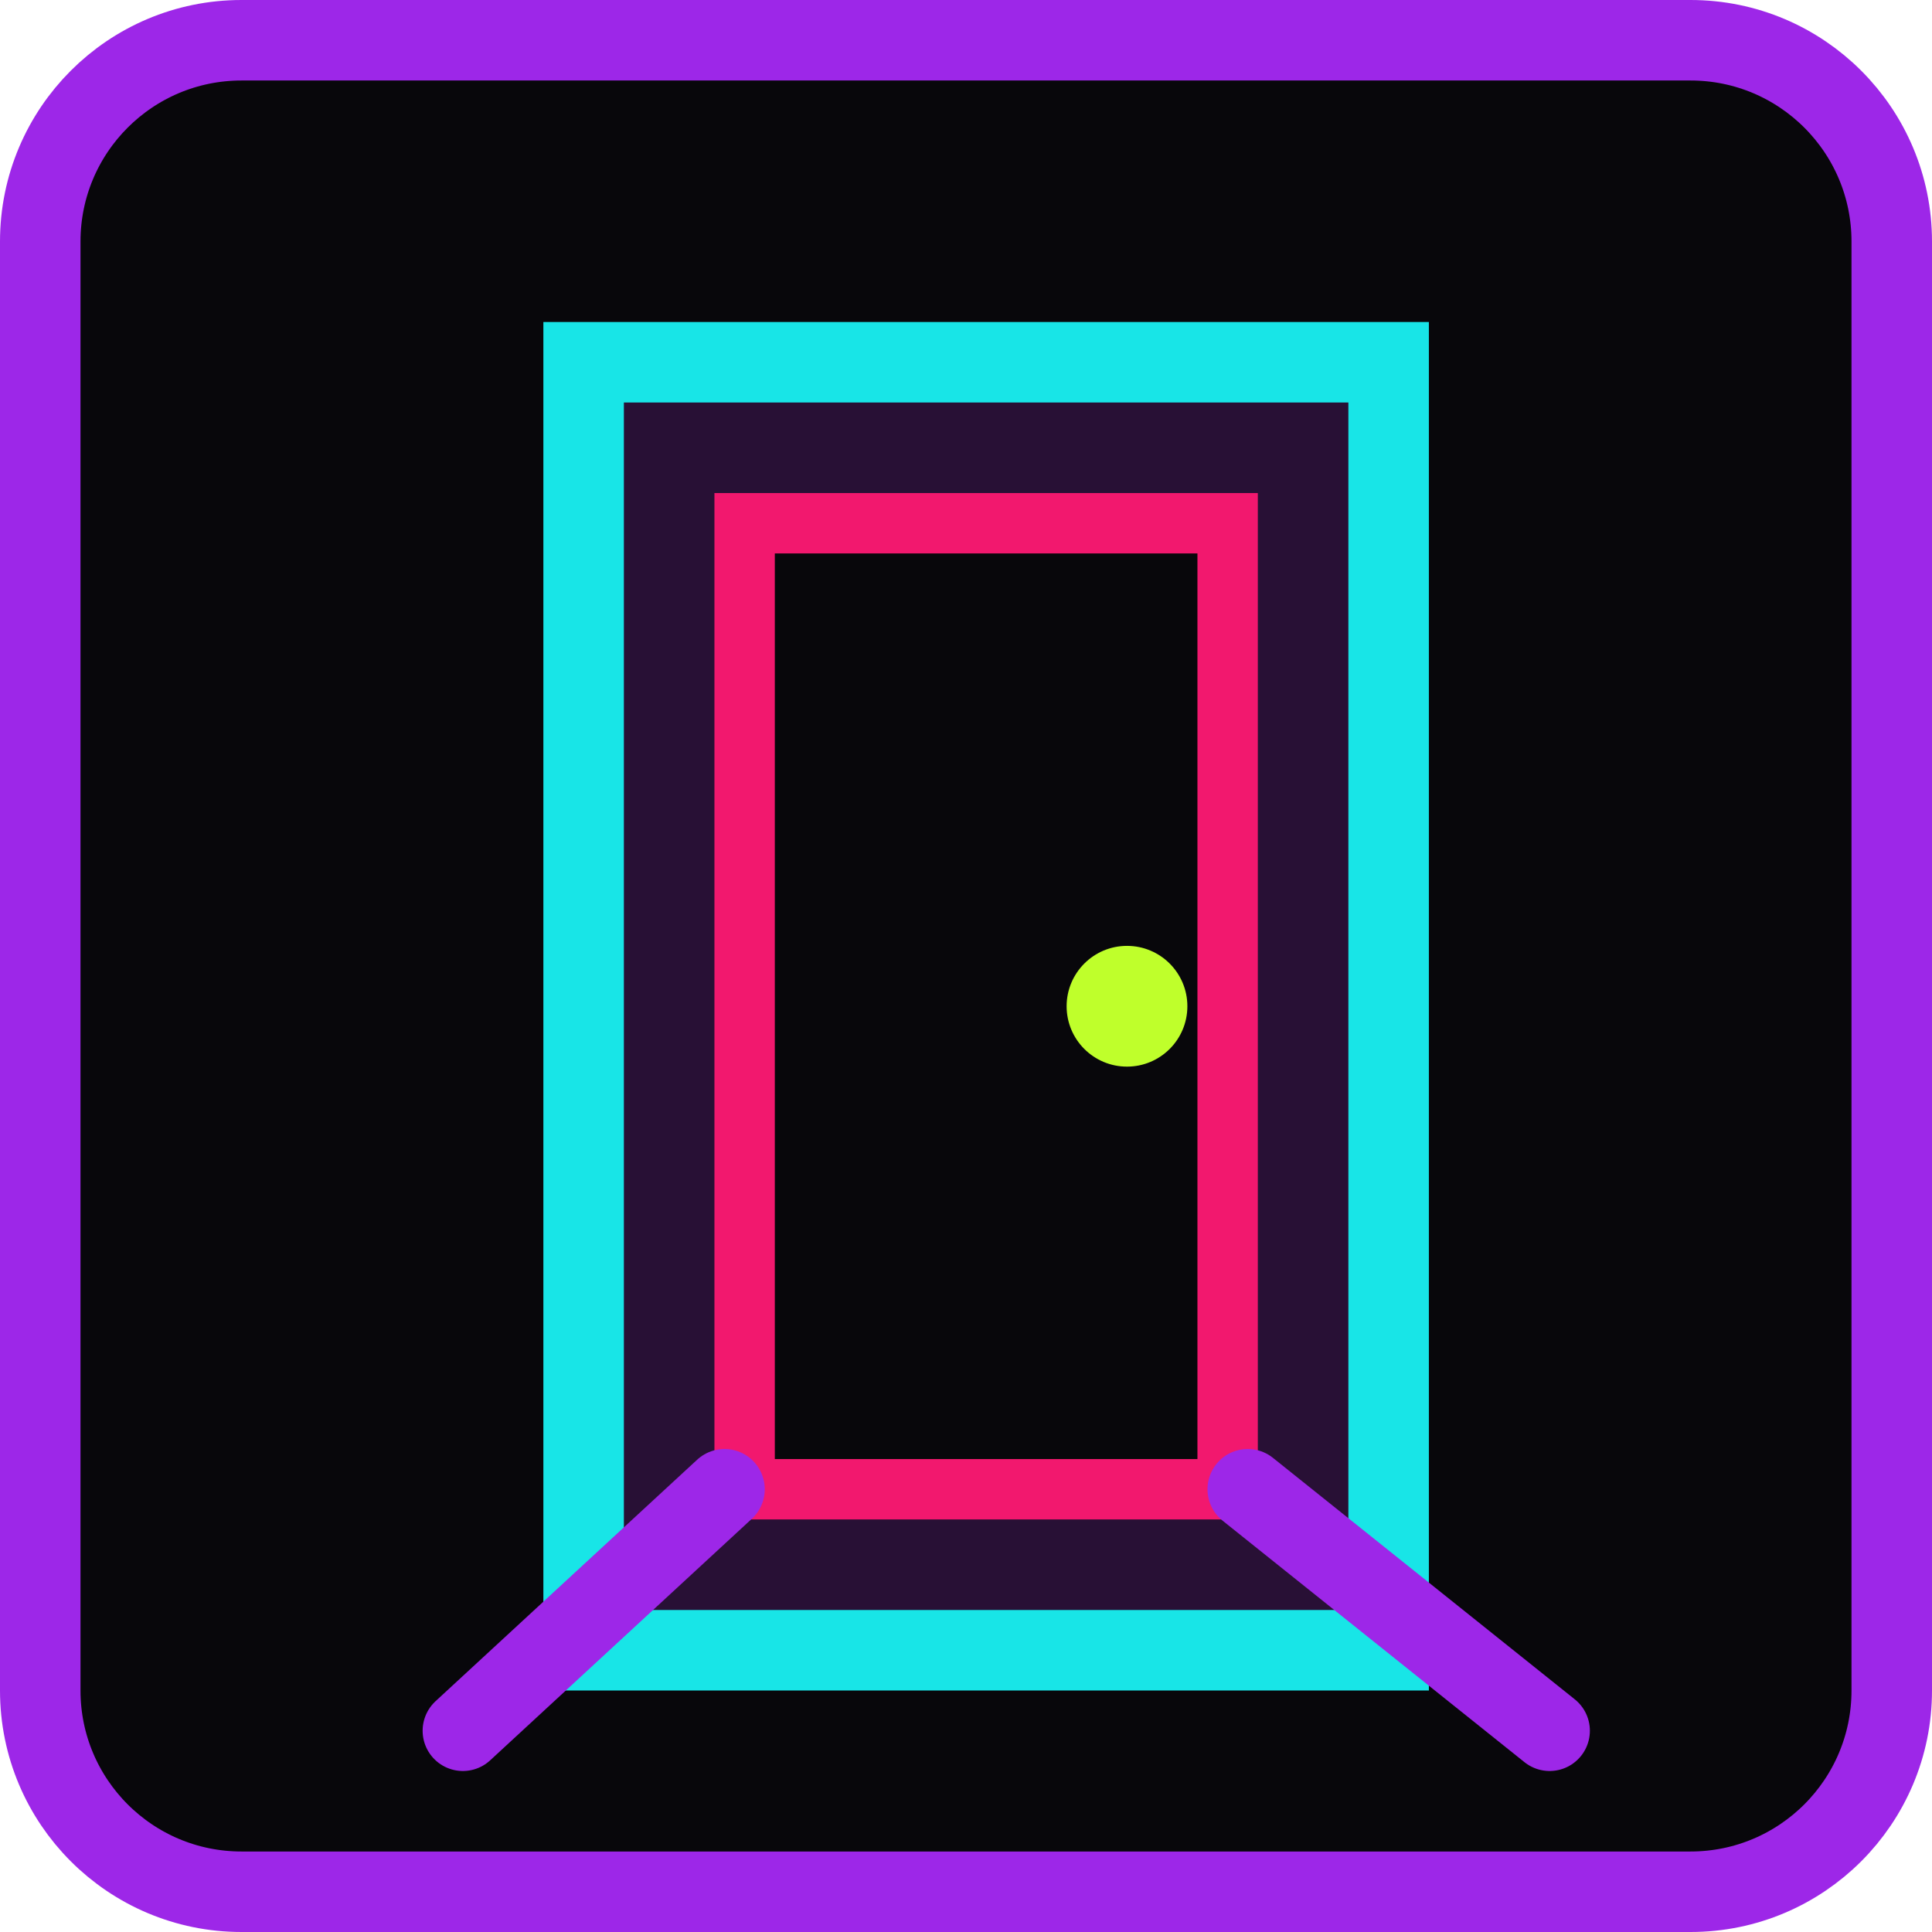
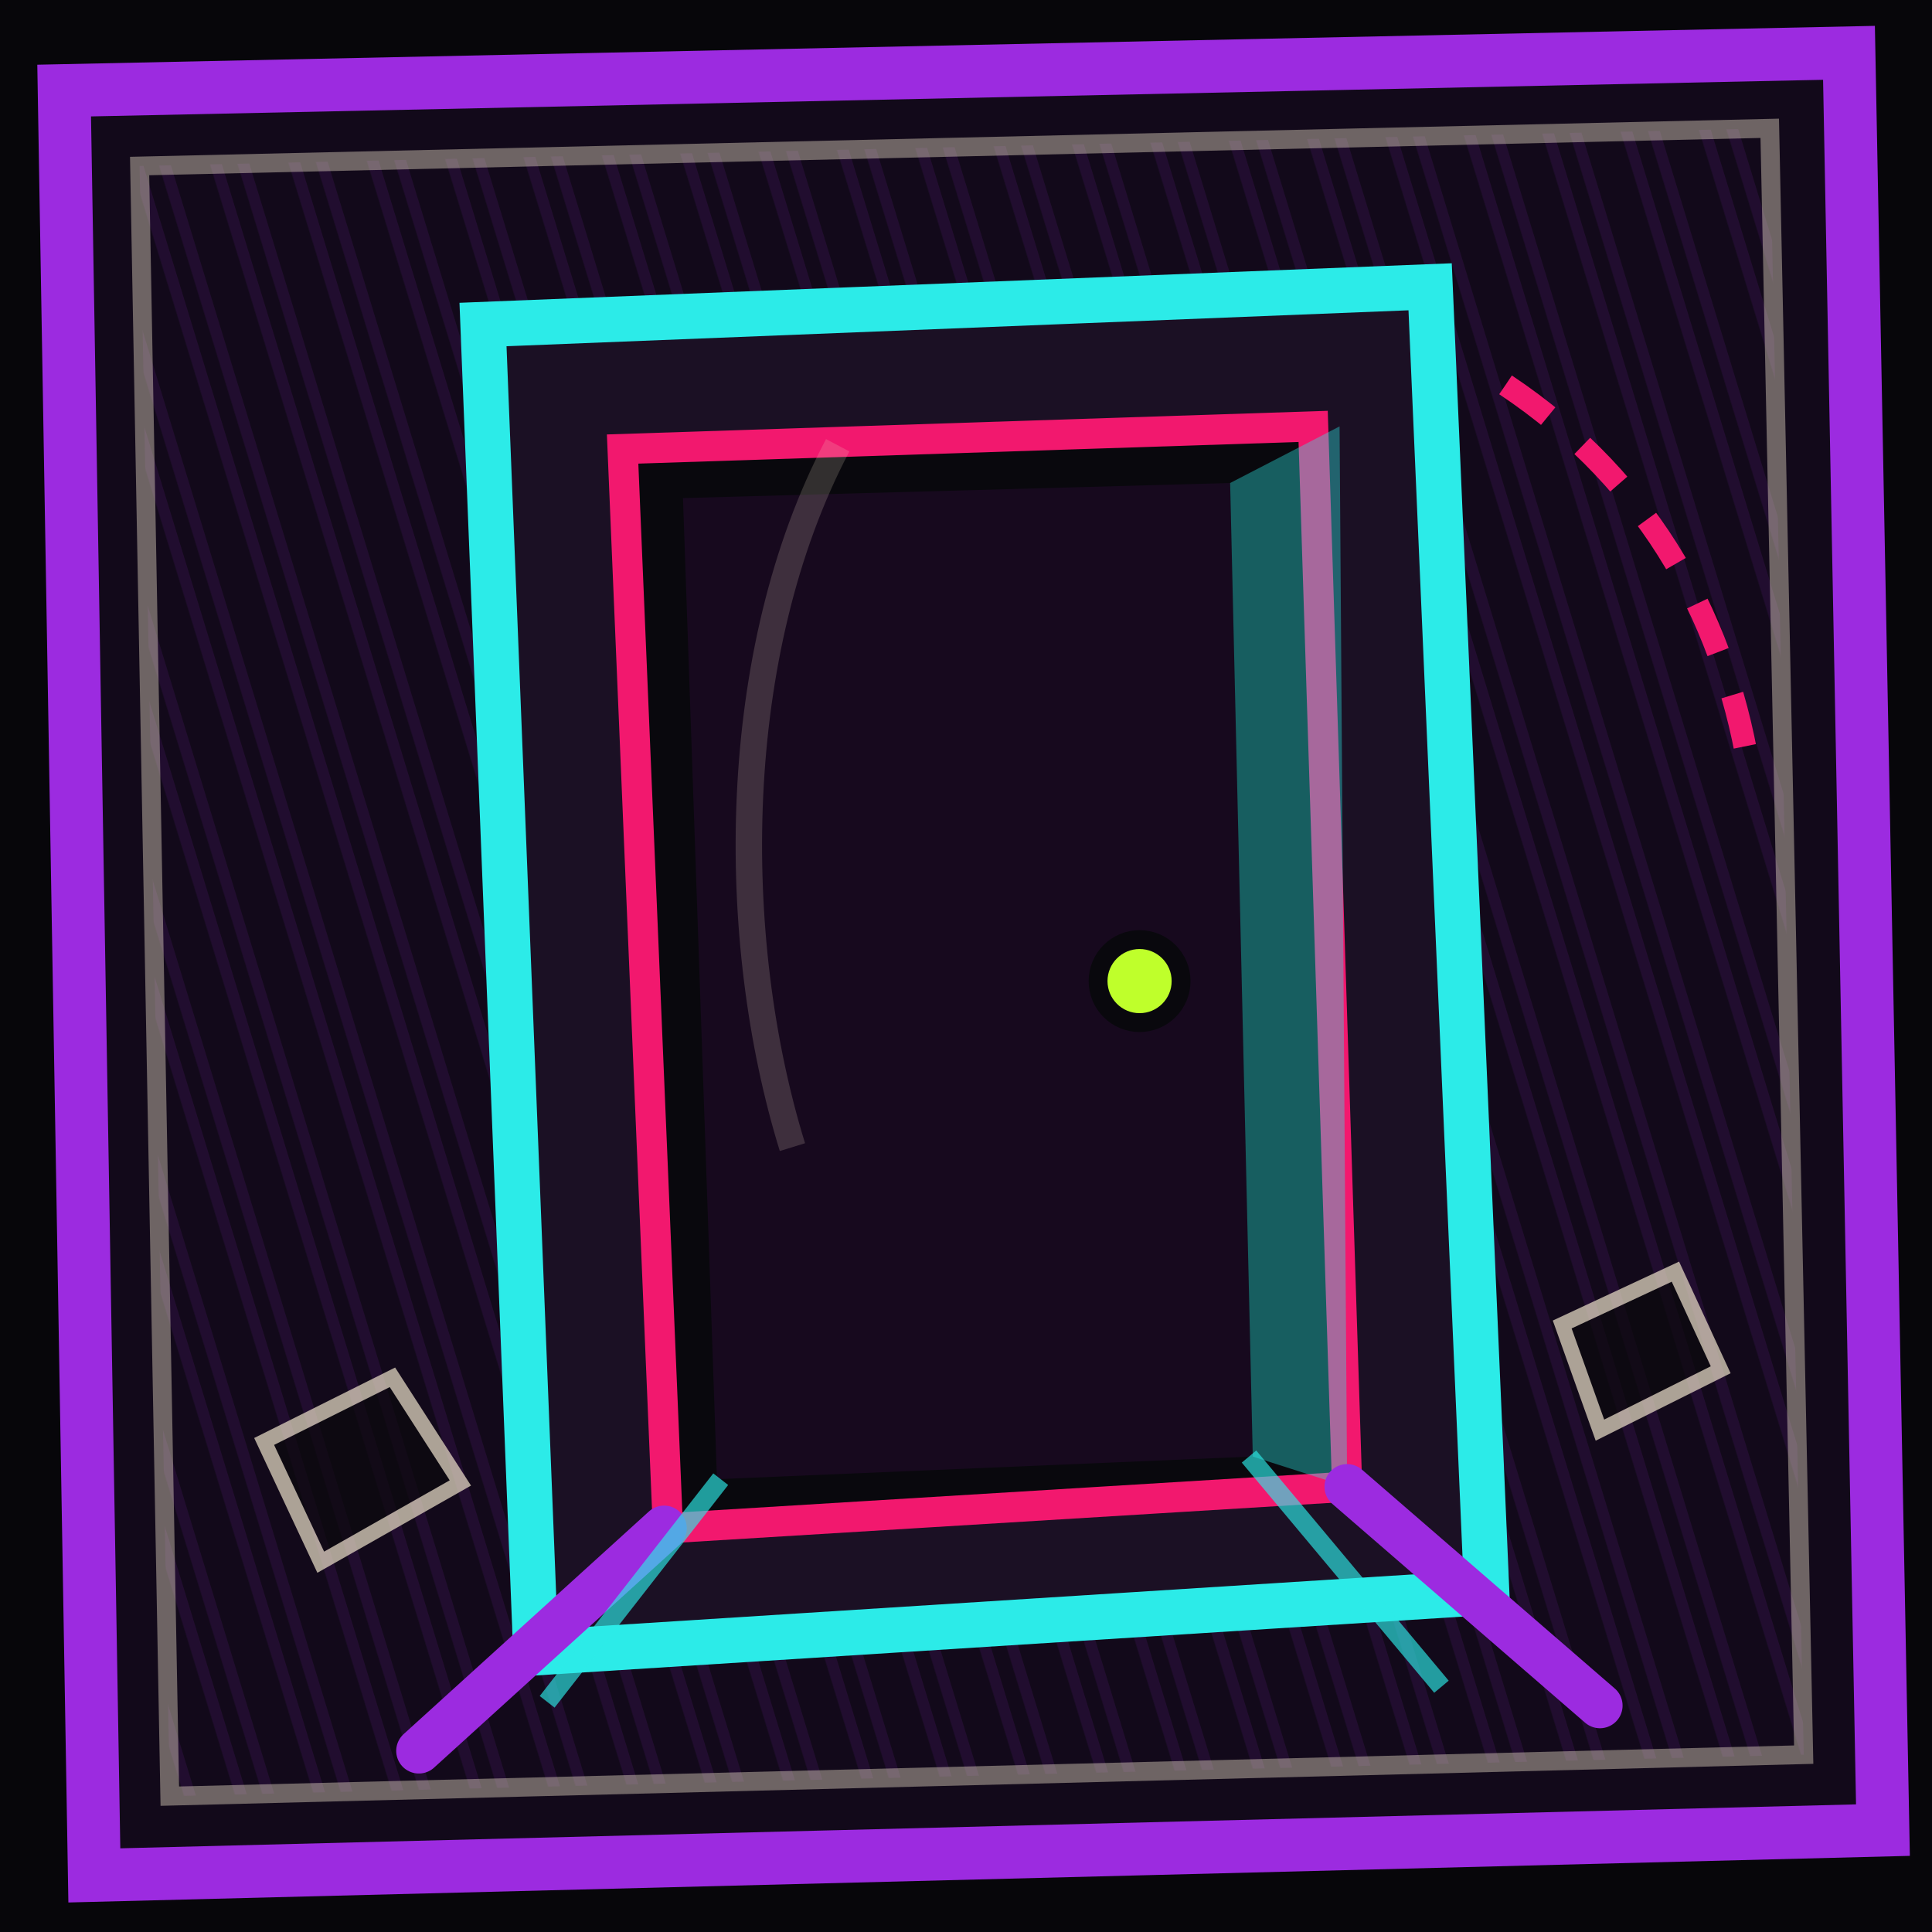
- <svg xmlns="http://www.w3.org/2000/svg" width="96" height="96" viewBox="0 0 96 96">
-   <rect x="2" y="2" width="92" height="92" rx="10" fill="#08070b" stroke="#9d27e8" stroke-width="4" />
-   <path d="M29 18 H69 V82 H29 Z" fill="#281035" stroke="#18e5e7" stroke-width="4" />
-   <path d="M37 26 H61 V74 H37 Z" fill="#08070b" stroke="#f2186e" stroke-width="3" />
-   <circle cx="56" cy="50" r="3" fill="#bfff2b" />
-   <path d="M36 74 L23 86 M62 74 L77 86" stroke="#9d27e8" stroke-width="4" stroke-linecap="round" />
+ <svg xmlns="http://www.w3.org/2000/svg" width="512" height="512" viewBox="0 0 512 512">
+   <defs>
+     <pattern id="scrape" width="20" height="20" patternUnits="userSpaceOnUse" patternTransform="rotate(-17)">
+       <path d="M2 0V20 M9 0V20" stroke="#b23af0" stroke-opacity=".1" stroke-width="3" />
+     </pattern>
+   </defs>
+   <rect width="512" height="512" fill="#07060a" />
+   <path d="M17 24 L490 14 L499 485 L25 497 Z" fill="#12091a" stroke="#9c2be0" stroke-width="14" />
+   <path d="M37 44 L469 34 L478 465 L45 476 Z" fill="url(#scrape)" stroke="#eee2ca" stroke-opacity=".42" stroke-width="5" />
+   <path d="M128 86 L379 76 L394 422 L142 438 Z" fill="#1b1024" stroke="#2cebe8" stroke-width="12" />
+   <path d="M165 119 L348 113 L357 394 L177 405 Z" fill="#09080d" stroke="#f2186e" stroke-width="8" />
+   <path d="M181 132 L326 128 L332 386 L190 392 Z" fill="#17091e" />
+   <path d="M326 128 L355 113 L357 394 L332 386 Z" fill="#2cebe8" opacity=".38" />
+   <circle cx="302" cy="260" r="11" fill="#bfff2b" stroke="#09080d" stroke-width="5" />
+   <path d="M176 405 L111 464 M357 394 L424 452" stroke="#9c2be0" stroke-width="12" stroke-linecap="round" />
+   <path d="M191 392 L145 451 M331 386 L382 447" stroke="#2cebe8" stroke-width="5" opacity=".65" />
+   <path d="M222 118 C193 173 193 249 210 304" fill="none" stroke="#eee2ca" stroke-opacity=".18" stroke-width="7" />
+   <path d="M399 102 C438 128 458 166 464 207" fill="none" stroke="#f2186e" stroke-width="6" stroke-dasharray="14 12" />
+   <g fill="#0b090d" stroke="#eee2ca" stroke-width="4" opacity=".7">
+     <path d="M70 382 l34 -17 l18 28 l-37 21 z" />
+     <path d="M414 351 l30 -14 l12 26 l-32 16 z" />
+   </g>
</svg>
